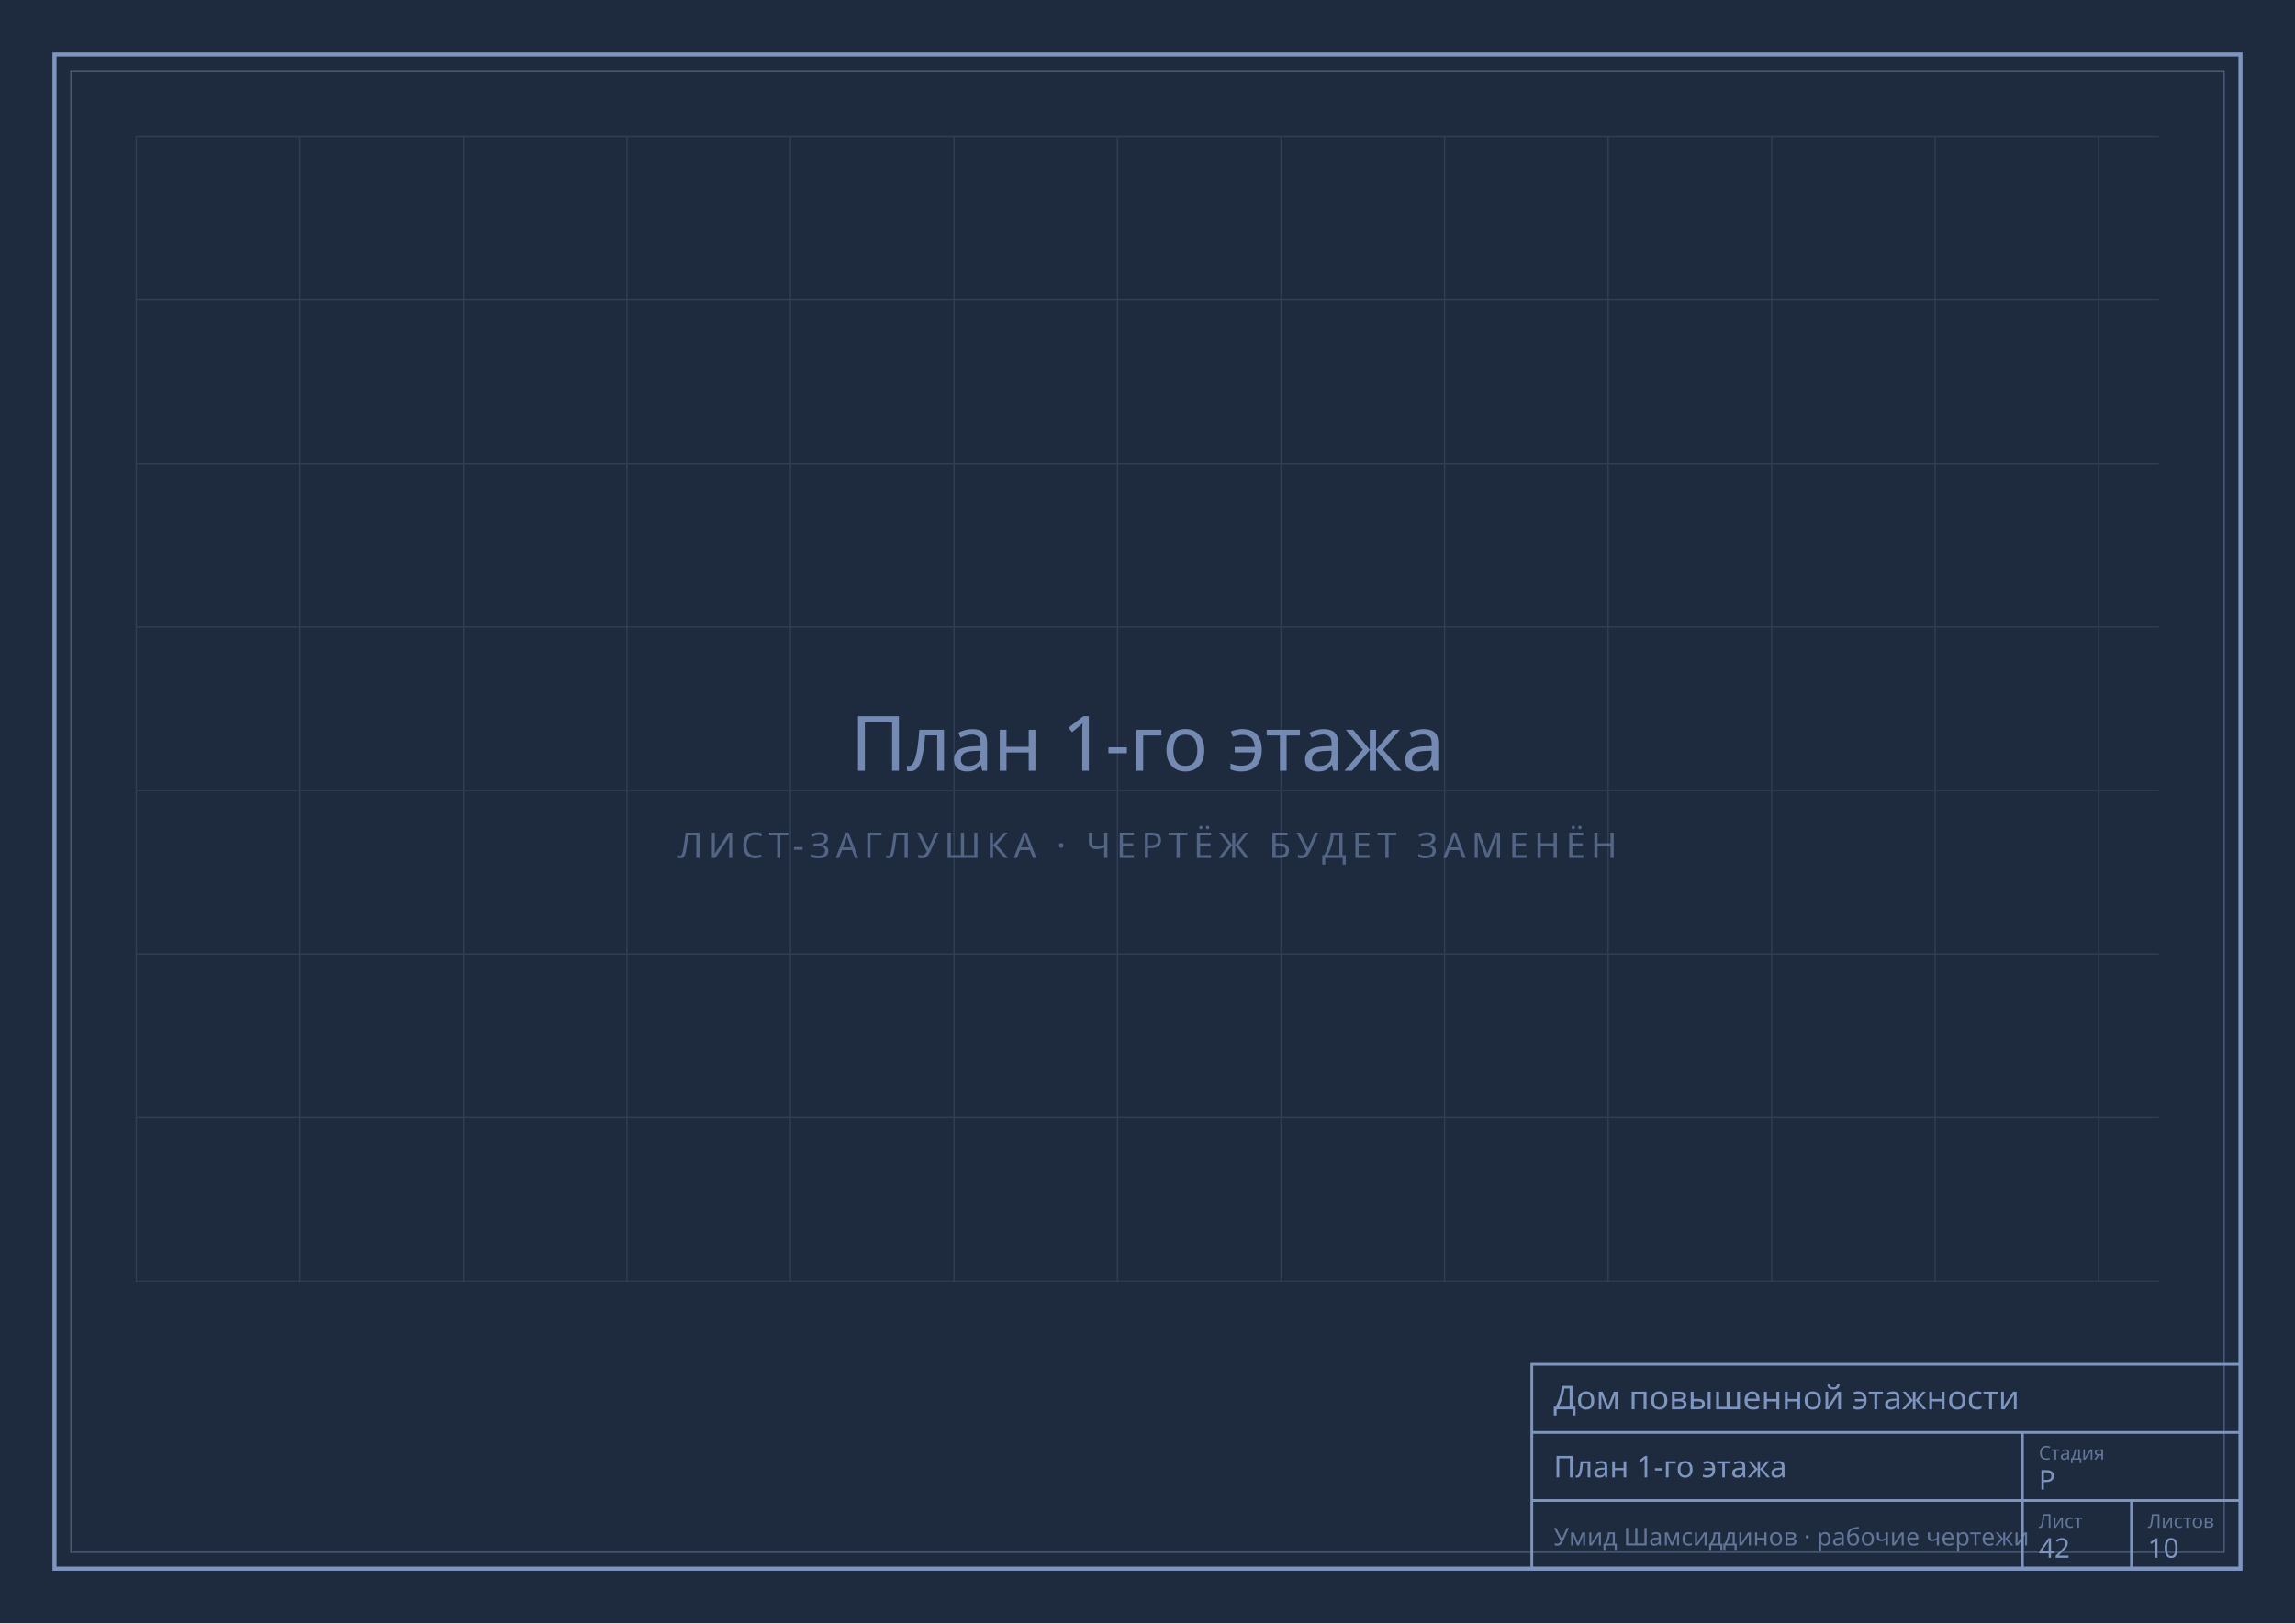
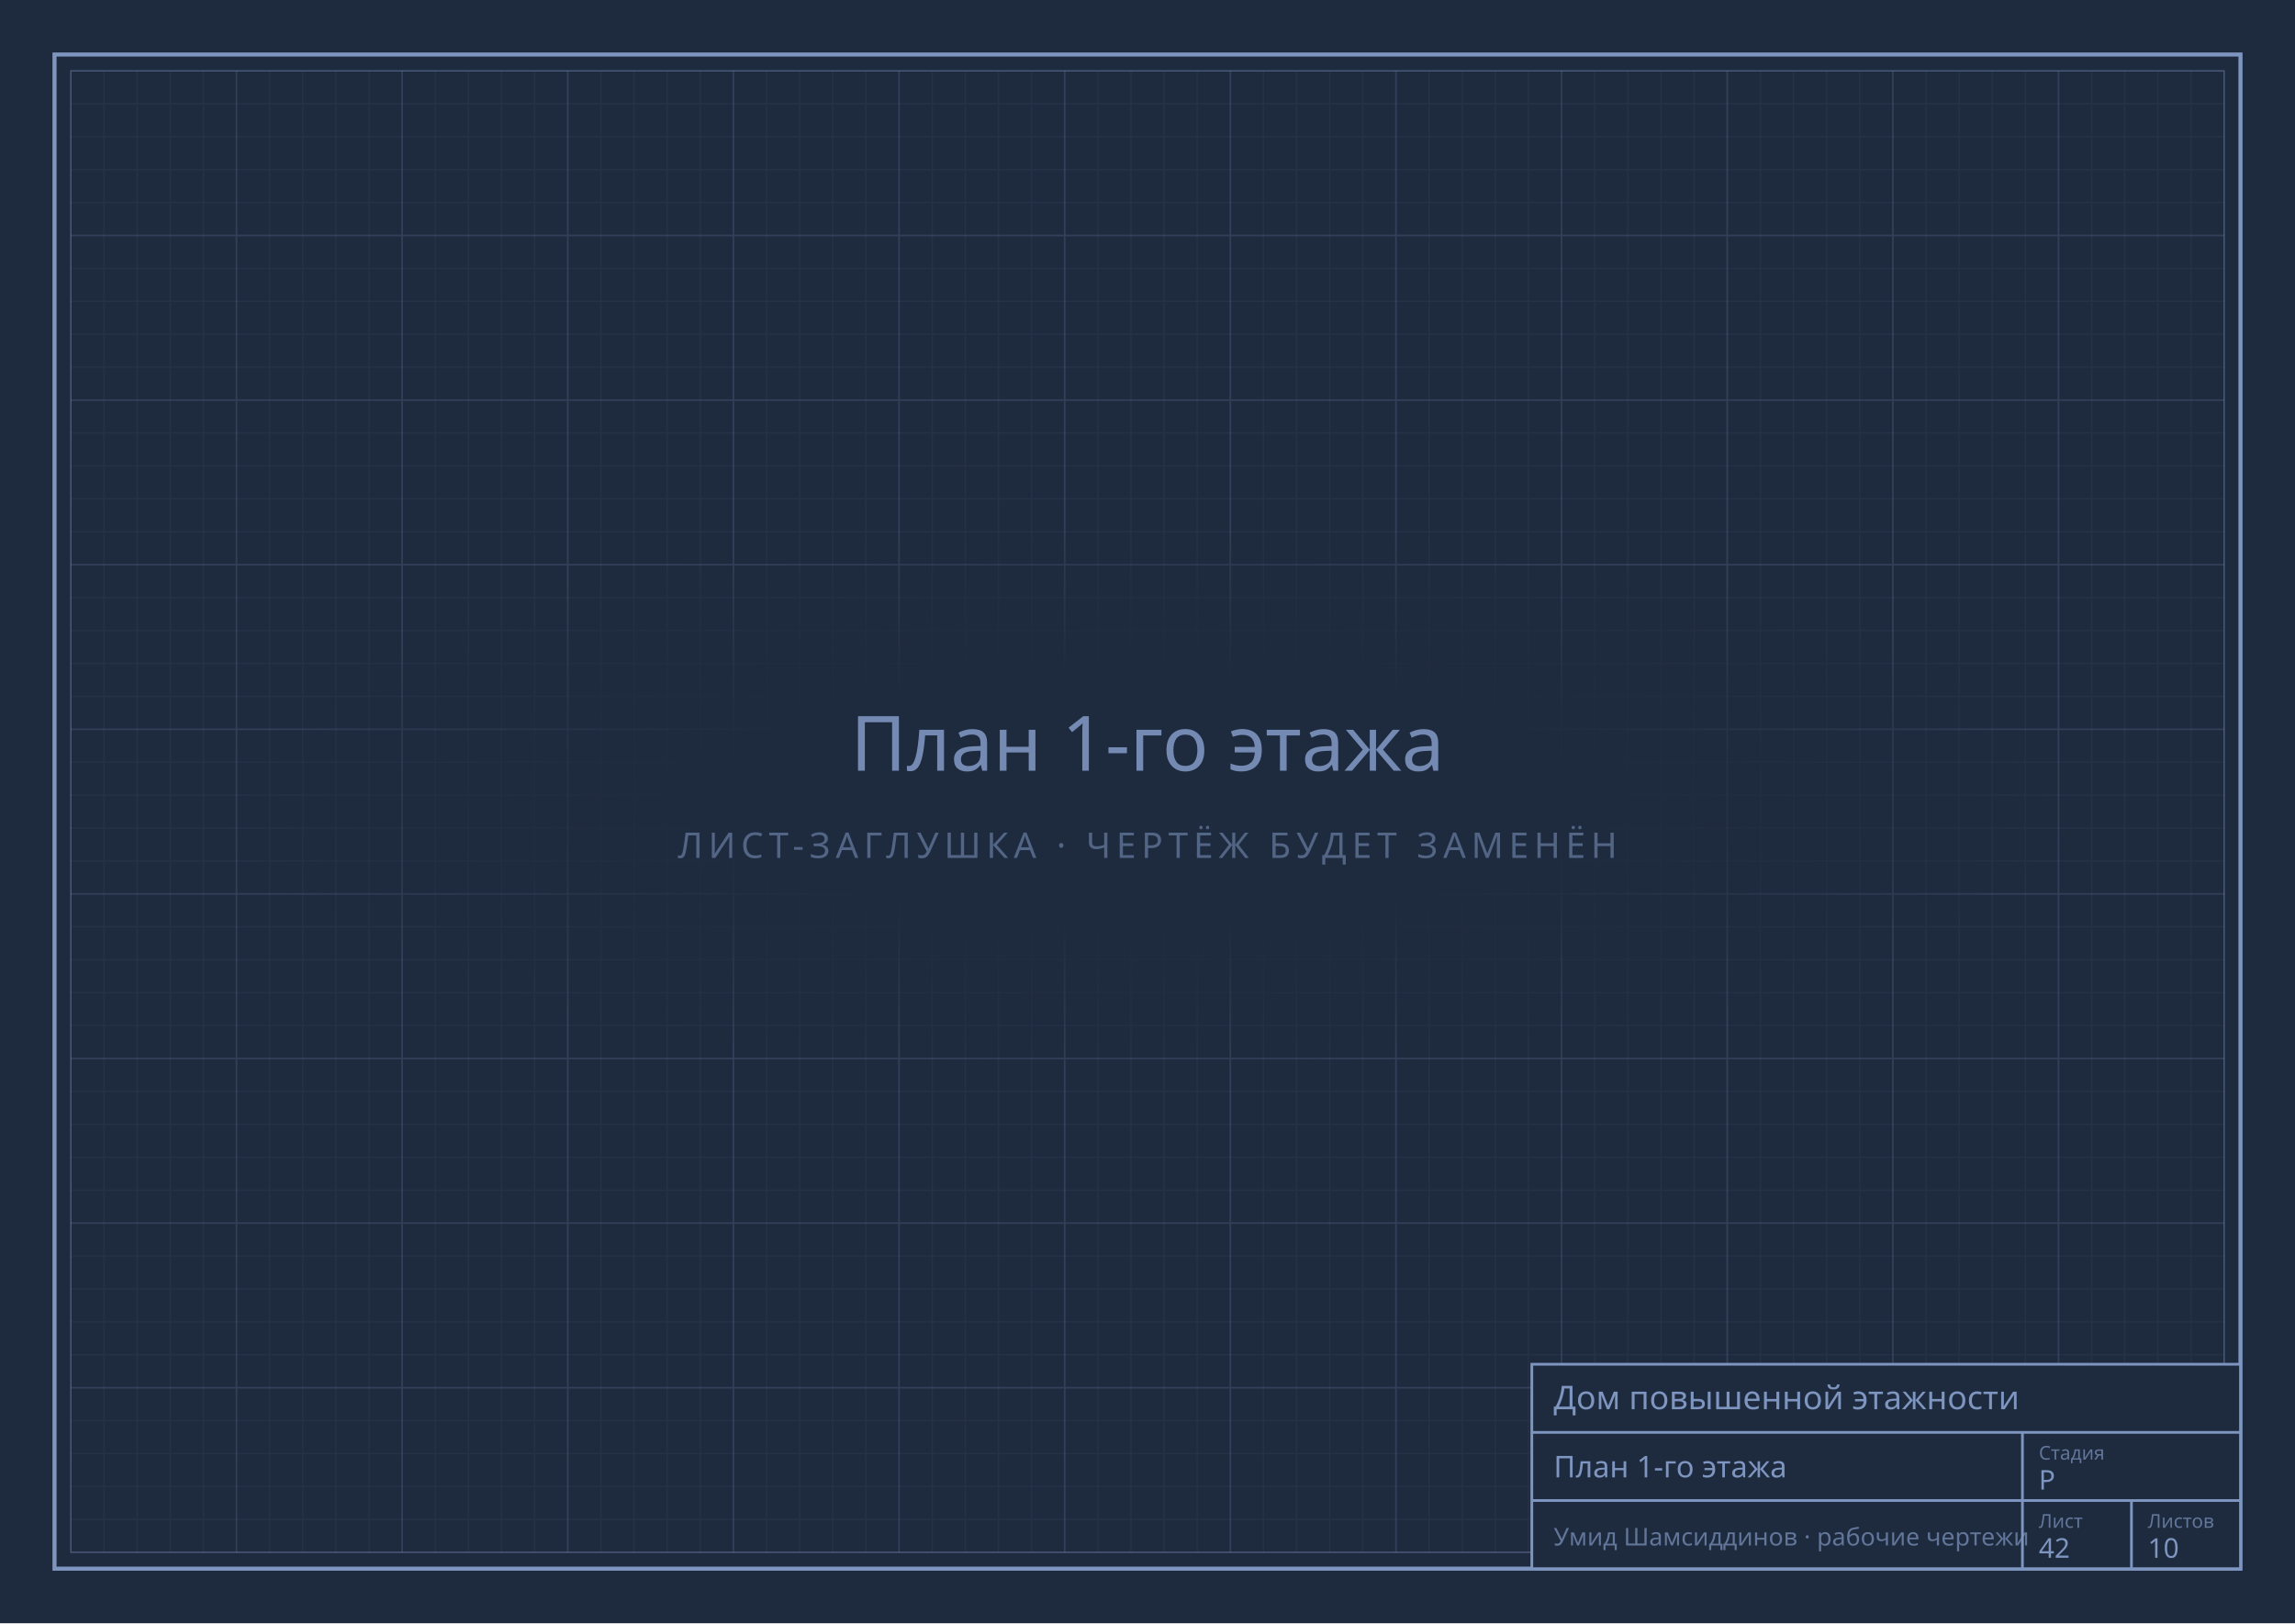
<svg xmlns="http://www.w3.org/2000/svg" width="1684" height="1191" viewBox="0 0 1684 1191">
  <rect width="1684" height="1191" fill="#1e2a3e" />
  <rect x="40" y="40" width="1604" height="1111" fill="none" stroke="#7d95bf" stroke-width="3" />
  <rect x="52" y="52" width="1580" height="1087" fill="none" stroke="#7d95bf" stroke-width="1" opacity=".45" />
-   <g stroke="#7d95bf" stroke-width="1" opacity=".18">
-     <line x1="100" y1="100" x2="100" y2="941" />
-     <line x1="220" y1="100" x2="220" y2="941" />
-     <line x1="340" y1="100" x2="340" y2="941" />
-     <line x1="460" y1="100" x2="460" y2="941" />
-     <line x1="580" y1="100" x2="580" y2="941" />
-     <line x1="700" y1="100" x2="700" y2="941" />
-     <line x1="820" y1="100" x2="820" y2="941" />
-     <line x1="940" y1="100" x2="940" y2="941" />
-     <line x1="1060" y1="100" x2="1060" y2="941" />
-     <line x1="1180" y1="100" x2="1180" y2="941" />
-     <line x1="1300" y1="100" x2="1300" y2="941" />
-     <line x1="1420" y1="100" x2="1420" y2="941" />
-     <line x1="1540" y1="100" x2="1540" y2="941" />
-     <line x1="100" y1="100" x2="1584" y2="100" />
-     <line x1="100" y1="220" x2="1584" y2="220" />
-     <line x1="100" y1="340" x2="1584" y2="340" />
-     <line x1="100" y1="460" x2="1584" y2="460" />
-     <line x1="100" y1="580" x2="1584" y2="580" />
-     <line x1="100" y1="700" x2="1584" y2="700" />
-     <line x1="100" y1="820" x2="1584" y2="820" />
-     <line x1="100" y1="940" x2="1584" y2="940" />
+   <defs>
+     <radialGradient id="fade">
+       <stop offset="0.45" stop-color="#000" />
+       <stop offset="1" stop-color="#fff" />
+     </radialGradient>
+     <mask id="grid-mask">
+       <rect width="1684" height="1191" fill="#fff" />
+       <ellipse cx="842" cy="585.5" rx="680" ry="200" fill="url(#fade)" />
+     </mask>
+   </defs>
+   <g mask="url(#grid-mask)">
+     <g fill="none" stroke="#7d95bf">
+       <path d="M76.31 52V1139M100.62 52V1139M124.92 52V1139M149.23 52V1139M197.85 52V1139M222.15 52V1139M246.46 52V1139M270.77 52V1139M319.38 52V1139M343.69 52V1139M368.00 52V1139M392.31 52V1139M440.92 52V1139M465.23 52V1139M489.54 52V1139M513.85 52V1139M562.46 52V1139M586.77 52V1139M611.08 52V1139M635.38 52V1139M684.00 52V1139M708.31 52V1139M732.62 52V1139M756.92 52V1139M805.54 52V1139M829.85 52V1139M854.15 52V1139M878.46 52V1139M927.08 52V1139M951.38 52V1139M975.69 52V1139M1000.00 52V1139M1048.62 52V1139M1072.92 52V1139M1097.23 52V1139M1121.54 52V1139M1170.15 52V1139M1194.46 52V1139M1218.77 52V1139M1243.08 52V1139M1291.69 52V1139M1316.00 52V1139M1340.31 52V1139M1364.62 52V1139M1413.23 52V1139M1437.54 52V1139M1461.85 52V1139M1486.15 52V1139M1534.77 52V1139M1559.08 52V1139M1583.38 52V1139M1607.69 52V1139M52 76.16H1632M52 100.31H1632M52 124.47H1632M52 148.62H1632M52 196.93H1632M52 221.09H1632M52 245.24H1632M52 269.40H1632M52 317.71H1632M52 341.87H1632M52 366.02H1632M52 390.18H1632M52 438.49H1632M52 462.64H1632M52 486.80H1632M52 510.96H1632M52 559.27H1632M52 583.42H1632M52 607.58H1632M52 631.73H1632M52 680.04H1632M52 704.20H1632M52 728.36H1632M52 752.51H1632M52 800.82H1632M52 824.98H1632M52 849.13H1632M52 873.29H1632M52 921.60H1632M52 945.76H1632M52 969.91H1632M52 994.07H1632M52 1042.38H1632M52 1066.53H1632M52 1090.69H1632M52 1114.84H1632" stroke-width="1" opacity=".07" />
+       <path d="M173.54 52V1139M295.08 52V1139M416.62 52V1139M538.15 52V1139M659.69 52V1139M781.23 52V1139M902.77 52V1139M1024.31 52V1139M1145.85 52V1139M1267.38 52V1139M1388.92 52V1139M1510.46 52V1139M52 172.78H1632M52 293.56H1632M52 414.33H1632M52 535.11H1632M52 655.89H1632M52 776.67H1632M52 897.44H1632M52 1018.22H1632" stroke-width="1.2" opacity=".2" />
+     </g>
  </g>
  <text x="842" y="565.5" text-anchor="middle" font-family="system-ui, sans-serif" font-size="56" fill="#7d95bf" opacity=".9">План 1-го этажа</text>
  <text x="842" y="629.5" text-anchor="middle" font-family="system-ui, sans-serif" font-size="26" letter-spacing="4" fill="#7d95bf" opacity=".55">ЛИСТ-ЗАГЛУШКА · ЧЕРТЁЖ БУДЕТ ЗАМЕНЁН</text>
  <g stroke="#7d95bf" stroke-width="2" fill="none">
-     <rect x="1124" y="1001" width="520" height="150" />
+     <rect x="1124" y="1001" width="520" height="150" fill="#1e2a3e" />
    <line x1="1124" y1="1051" x2="1644" y2="1051" />
    <line x1="1124" y1="1101" x2="1644" y2="1101" />
    <line x1="1484" y1="1051" x2="1484" y2="1151" />
    <line x1="1564" y1="1101" x2="1564" y2="1151" />
  </g>
  <g font-family="system-ui, sans-serif" fill="#7d95bf">
    <text x="1140" y="1034" font-size="24">Дом повышенной этажности</text>
    <text x="1140" y="1084" font-size="22">План 1-го этажа</text>
    <text x="1140" y="1134" font-size="18" opacity=".7">Умид Шамсиддинов · рабочие чертежи</text>
    <text x="1496" y="1071" font-size="14" opacity=".7">Стадия</text>
    <text x="1496" y="1093" font-size="20">Р</text>
    <text x="1496" y="1121" font-size="14" opacity=".7">Лист</text>
    <text x="1496" y="1143" font-size="20">42</text>
    <text x="1576" y="1121" font-size="14" opacity=".7">Листов</text>
    <text x="1576" y="1143" font-size="20">10</text>
  </g>
</svg>
